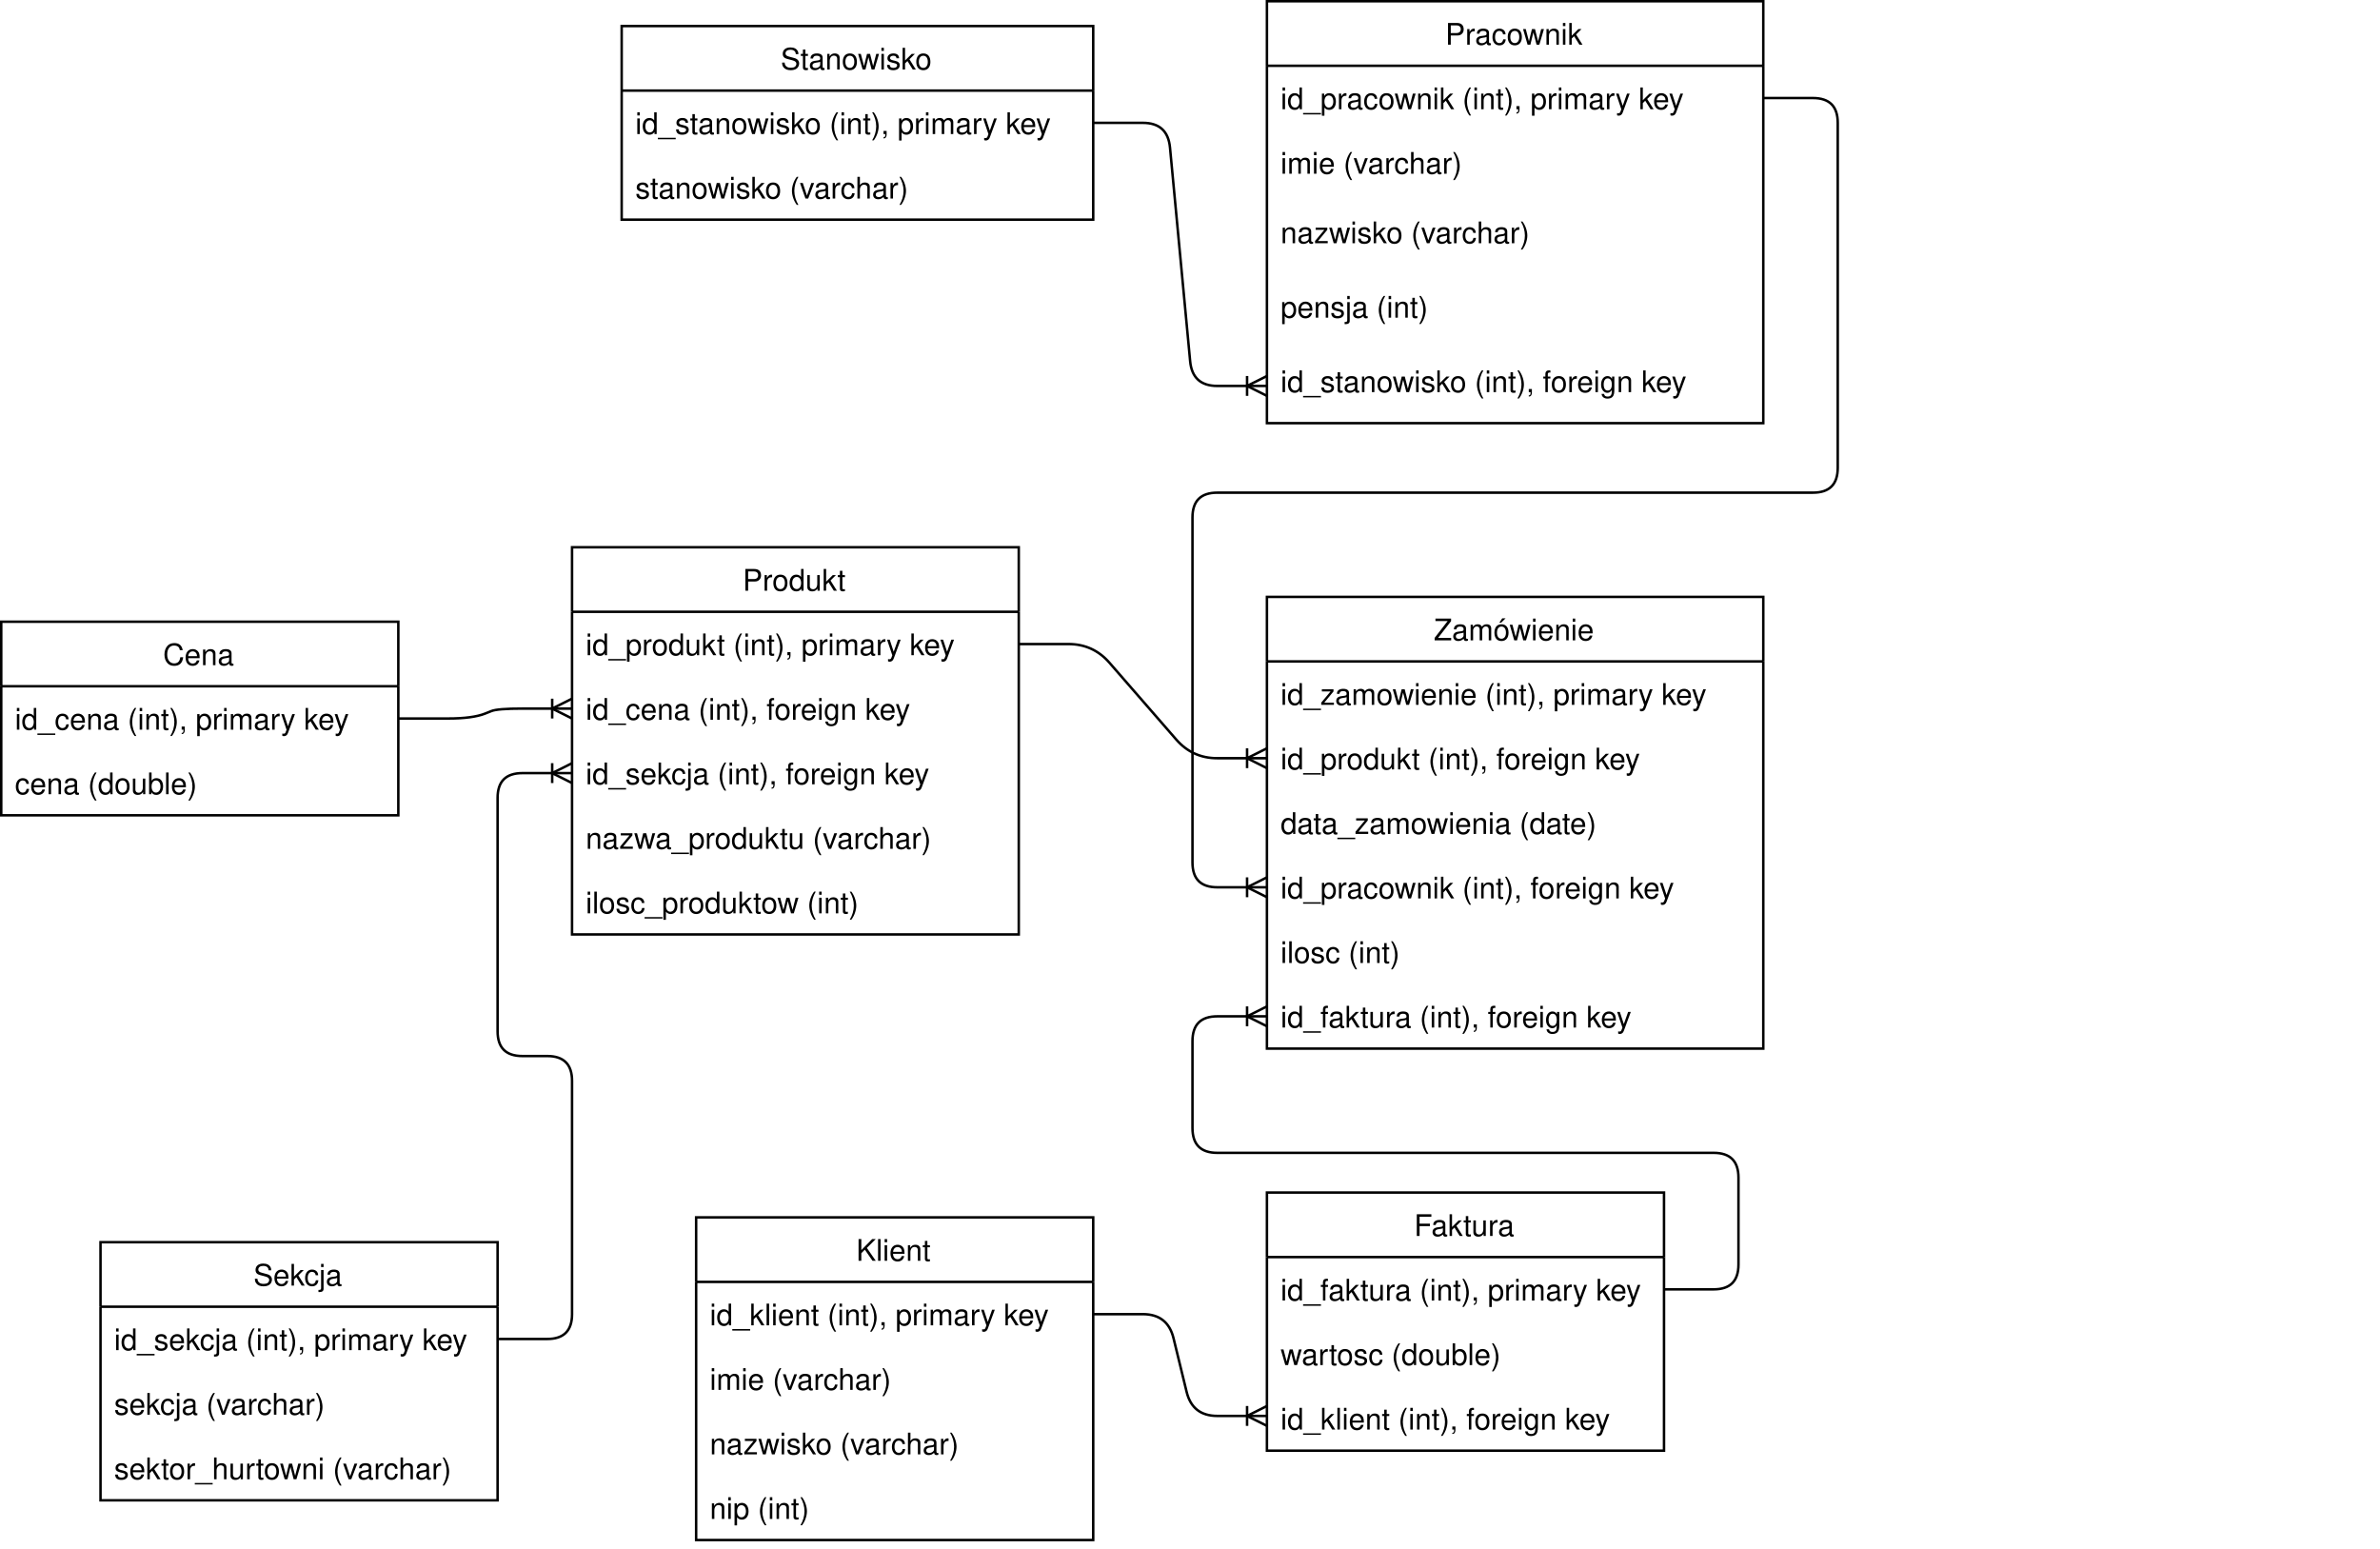
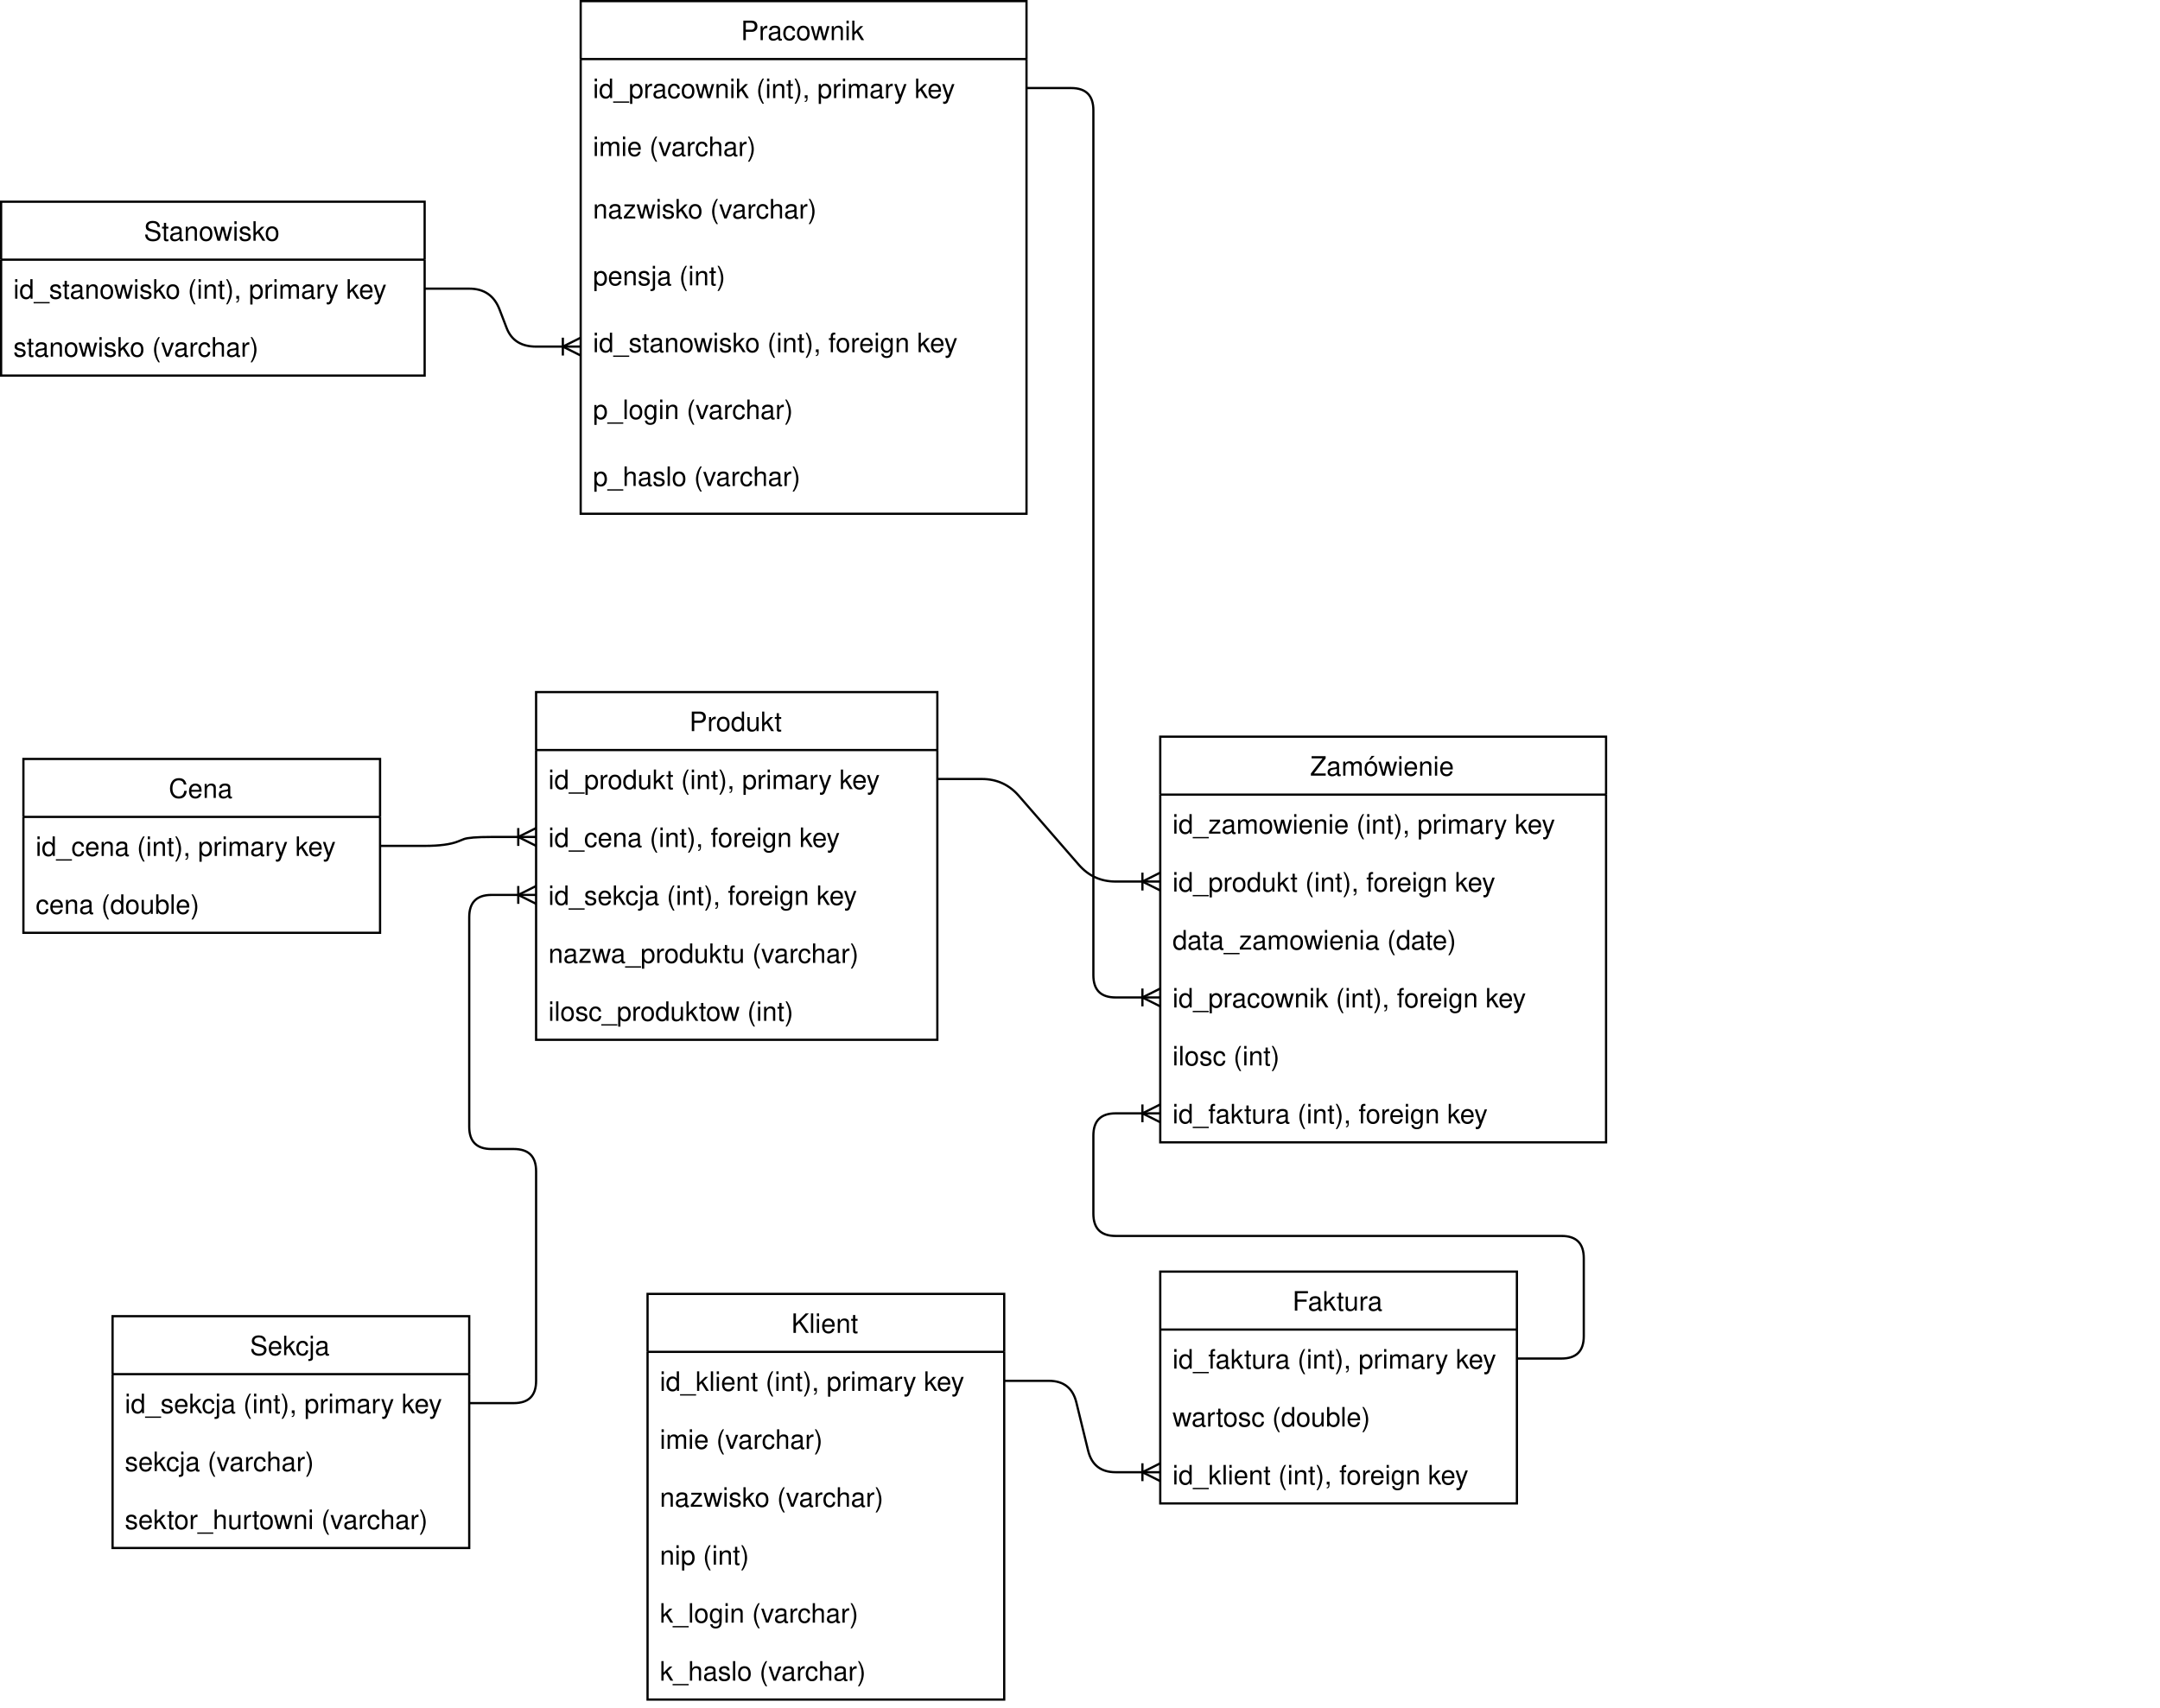
- <svg xmlns="http://www.w3.org/2000/svg" version="1.1" width="959px" height="624px" viewBox="-0.5 -0.5 959 624" content="&lt;mxfile host=&quot;app.diagrams.net&quot; modified=&quot;2020-05-10T11:50:05.341Z&quot; agent=&quot;5.0 (Windows NT 10.0; Win64; x64) AppleWebKit/537.36 (KHTML, like Gecko) Chrome/81.0.404.138 Safari/537.36&quot; etag=&quot;C16n_jRDWZ-vDB2ZJZd6&quot; version=&quot;13.0.9&quot; type=&quot;device&quot;&gt;&lt;diagram id=&quot;gSoE0fEDLi4IyfuPD69D&quot; name=&quot;Page-1&quot;&gt;7V1db+MoFP01kWYeOoq/Eudxkraz2ulIVbvandmXirFpQuNAlpCm6a9fcMCODUnsNnYyGqpKNdjGhnOAcy8Xt+ONZi9fKJhPvpEYJh23G790vMuOy3/8Af8jctabnP7A32SMKYo3WU6ecY9eoczsytwliuGicCEjJGFoXsyMCMYwYoU8QClZFS97JEnxqXMwhlrGfQQSPfcfFLPJJjd0+3n+HxCNJ+rJTk9WeAbUxbImiwmIyWory7vqeCNKCNsczV5GMBGNp9plc9/1jrPZi1GIWZUboq9Pfy6fLpf/hfH1/cPg71m3F1+E8m2fQbKUNZZvy9aqCWDMW0Qm+bMQW9/BBDBE8FV+ZvhIMJPwObxuwwmbJeKYH0IcfxZQ8OTVHcHwL/IN4LU48YLYd3URP/7Bj7ufApm6FCTqqsRaJvRqy5ZYkCWN4J66KiBEfbbulK31BZIZZHTNL1jlQDtdedNkG2SVSdN2eC5SBUjGjbMCs2fcEsRf2u3K3uENZDmyb/gqrYrYVEnetQ1tqSC3VFBQLogBOoZMK4gfbFU8z0qZU4NFTnhSFmH+9t8VV0Rii0cimRMpTa23aNUe+xw1eqVQ7OuSZ8ZSt1skVy/kbXQUmuolNcxTV6PpLQURWWE01fi6WKFZAnBGSnlGkCCaoCS+AWuyFE29YCCaqtRwQih65dcDRVt+mipKuz1RGkqSEUkI5RmYpA/Ib7oXhcnHULjgt90qrjmlrG/gpXDhDVgw9YIkScB8gX6mryxunPGGRXhIGCOzQ1R+hpTBl73c2wGoGmG3qOkaqdnvHmThHZ/NAR7zGuTjpVt8nBPqzxsYHsebvfA0kDBIMWBwSJY4XjTBNE9jGoof5jnZuh84xT923JGAgCIOj2jWKVxrPORQsJRGlExhiTcGKoEEjTFPJvBR3CawRFzNfJbZjMxFYXMQITy+Sa+59POcO9loIovwex+TdLydoDiGWDCNMMDAz6wnzEVPTVs1GPJf3vYjMYIGl6JmwdDJ0/xXXE7ZiGBeF4BS0kHO2RUUvDXQcW8XPszRdRH8Q5wsk2SbkgV21KWCr1NhhgSrPzwDGk0A/WgxPzLmgVsR87AhzAMNcwxeV2gxJRb3BnE3zAdG3L0908+7cNetqTnEiyeQD/gW8aMi7jinhlw3ffhMz0UfJll/z6f6R0KhgMpO9Y2QwT81GTxHY8O/YNYZeZ2ht0IQi3nf2hnvtzN6VQ2N0G0Kad2W5P3+FcyIwtlK/Df2e686P85F43s77D0SL6fMTgEtUqGy9G+MCrq9F/NWzIeGVAzyLGjV4NHR74cnRl9NTJUcP3YoaJQMTtc/NRt0OYgSsoisOdgY5l5FZdgc5kZh+AimbEmB7f9tciE4tSx0dVl4qzShNQNrm4FOyQo0mPvZklDBCgwaA9jg3N+h+60JWMf141Xmxm4T0MiF5vq67vPnVIggtoN+mzww2H8t86Bn4sECTqMny4Q2mWCwBdtlQqCrf7EKCNT8sOzYtcAG8TeZf+0SoG9YGxLmnyIAb2NrCDaFvsEQbBf9UHcFaTCfV2jtWwMpd0r7g0GRSsEfDIpUKJ1NVGTm6VOxu2q0qR0UWSzHK69NNhwS6ekhC/dSq1gLtbaFepENMZkcNQxDPSMv/d0UfF/8mdElbRKk1kSt448aVCbHHhPVRIXmIhF1QZrTwArRpnA3maTt4q67pDnujNCHyZIysTBlCdAkAUyWaKsEcPQp4H4rQs1O9LUneq+k2gyzvGknQr+pgGNHH9r3hCHaib5Gf886z7sm+ir7Uo7HBsOAX6CCHeubwt402beKfahjr6H8u7sd1L6Pw24HuahzNm4HNyjZl+Fb92KW/Q5Ou34HtYF+i6ajdK3MipH6XocymG6/otehMT3iGrdF6KuhVonU8YL3KzPjXFwOru5eVCSIyZI3ppUgRwf95P6GUI+KaVOC/BKfg1CRQwcliNpacDYS5MIvfRDCe+tnSy68Ukluy98tCfWYHUvUsvOwKlFV4OvZEFVbi+m9kad+ydsTtKyVfT2M9FrFE1u5/O7dhEG3olpucI3OGEdqDBq3irmGePKPEkfa7mKNPieteF+Uu0asaG4I95OLZt8YNzpNEMR2B2mbTDj5al2ou8ZaVKVUfBMLxpkOMNBo5xx8NtIvKK/PlRVbVenXLxWkfbmsYemnpMoO6CUgRcx4p5mQMcEguSGi+6aZT5CxteQCWDJSYoM0Kbqf+sqO+LFtRhz7W4jSK3TQplAXHiRWZb68b11N92Z9lQO01eG1dXhvh1V1UIY39vkW5UY/PAdbFV5nFfXXC5XL2Gy/2tce6ifX4Epo2e/2tYz8yTV3T3exYTTv2O05DQFu3JzVKuIDfYTfK7V/xzgZr6JMV8Cdjf3XK2lLbWGpsv1XKsg52goVT+b/+2Fzef4fNLyr/wE=&lt;/diagram&gt;&lt;/mxfile&gt;">
+ <svg xmlns="http://www.w3.org/2000/svg" version="1.1" width="969px" height="766px" viewBox="-0.5 -0.5 969 766" content="&lt;mxfile host=&quot;app.diagrams.net&quot; modified=&quot;2020-05-20T10:29:07.488Z&quot; agent=&quot;5.0 (Windows NT 10.0; Win64; x64) AppleWebKit/537.36 (KHTML, like Gecko) Chrome/81.0.404.138 Safari/537.36&quot; etag=&quot;0R_t1V6_ovZDRVn_p7pn&quot; version=&quot;13.0.9&quot; type=&quot;device&quot;&gt;&lt;diagram id=&quot;gSoE0fEDLi4IyfuPD69D&quot; name=&quot;Page-1&quot;&gt;7V1db+I4FP01SDsPHeWDQPo40HZWO51V1a52Z/al8iQGXELMOqZAf/3YwU5CbCChJDBaS0iNncSJfY7tc6+v0447nK0+EzCffMUhjDqOFa467k3HcRzLumZ/eM56k2P7fneTMyYoFHl5xhN6gyLTErkLFMJk60KKcUTRfDszwHEMA7qVBwjBy+3LRjjafuocjKGS8RSASM39B4V0ssn1nX6e/ztE44l8st0TNf4BgumY4EUsnhfjGG7OzIAsRtQxmYAQLwtZ7m3HHRKM6eZothrCiLerbLHNfXc7zmavTGBMq9wQfHn5Y/Fys/jPD++enq//nlm98MoX9XgF0UK0hXhbupaNA0PWViLJnoXo+hFGgCIc3+ZnBiMcUwGszeo2mNBZxI/ZIYzDTxwklrx9ZA30F/4K4jU/sUL0m7yIHX9nx9ZHT6RuOL8smViLhFpt0RIJXpAA7qmrBILXp3CnaK3PEM8gJWt2wTKngG2JmyZF+GUmSdvhdZtEQHBxnBWYPeMBI/bSjiU6jnstyhHdpivTsohNlcRdRWhLBTmlgrxyQRSQMaRKQeygUPE8K2VODRbZ/llZFLO3/ya5whMFHvFkTqQ0tS7Qqj322XJcS6HY1yUvjKWOtU2uns/a6CQ0VUtqmKeurfD0XzDrDN3OwF0iGCOo0DZZolkE4oyb4gznQjBBUXgP1njBWzyhbCqQqcEEE/TGrgeSvew0kcx2erw0FEVDHGHCMtJZo3jTEy9MPIbAhN32IClnl7K+gtXWhfcgofIFcRSBeYJ+pK/Mb5yx9kXxAFOKZ4cY/QoJhau9FNyBq9MT6QJFHS1FfWc3G7fAr420oyCNwuc3MMMSZ+s3RrIPHWfIa08QaxleoylcKxRgrUBTBAmewhJkGhRBhMYxS0ZwxG/jzYiY0vgksime88LmIEDx+D695qab5zyK1uFZmN07itIRb4LCEMYcZEwBBT8yEs55X0lbzxuwH2vkIR/DvBteM29g52n245cTOsQxqwtAKd6Q0WUJOWU0TNjfiQ7zI+NDNTrI607PBlfHhjnB4WJKt6kwwgRyoAwVGqGC55ybCl2FCiFrxXxoAJwPLAt+MOifGv2+f2b05cRUHghAgJcxmpqhoEUy2Fb33GxQ5SCKcBLkNDCYnxhzt6IybA5zrTAcgSldEGD6f5tc8M4tCx1VFj5ITWjMwNpmoF2yArtqX7d9nRXoNQawKvZ26X5jAtbo7FnHeY8JqOVCc33d01EhgLEZ9Nvkgcb+a5kHPR0PEjgNXgwT2mSCxhZslwmeqv5j8LYEcn5YcDq8AhJMADGmwMnx15l/7RKgr65apeafJABrY2MINoW+xhBsF31fdQUpMF/Wyvex65w7pf3BNUup4A+uWUqULmbRMvP0yaV1OdrUXrPcLseVvG1rxVKNz3gSWsVYqLUt1KtsiMnkqGYY6ml52d1NwXeNQ12tS1onSI2JWscfdV2ZHHtMVB0VGpuRuqogzWlghGhTuOtM0nZxV13SDHeKyfNkQShfmDIEaJIAOku0VQL4KgGMFC0rTL+qFPUuTIo6Xklz+MeGz5W1qN2uFpXR0AWaDlP/qVGi9ZVoGUynX1GJytHq9J5RjTtE5yE3MrSOZ6RfmRmXIkMd1eSUJAjxgjWmkSAnB/3sGtRXV0rblCC/RAS/XE0+KEFkuOnFSJCrbimG3z12p8mVWyrJaXmria+u4xqilg3KqkSVwVAXQ1TFP9c7kqddt1RQy1q5q4YW3ckYMyOX373DxLMqquUG/bba2CJtIKFRzDXEU/cksUXtOvDUOWnJ+qKIJDaiuSHczy6au9pYommEYGx2FbXJhPN7cFXXWIuqNP3+AAwzHaCh0c45+GKkn+ce8G5WlX79UkF2v13pJ6XKDugFINuYsU4zwWMcg+ge8+6bZr5ASteCC2BBcYkNwqSwPvalHfG9aEacevu68AodtCnkhQeJVZkv7+qZturN+iIGaKPDa+vw3g6r6qAMb2yjt3SjH56DjQqvMQdn3ebXUeEZmwtMmG12+pu186ZQP7sGl0KrFMWNkik2yDeJ/Nk1d091scVo3jEh2w0Brg3Ybwrx6RP+8/HB67nju9Ecfr8nznJ1pXrcps8RZjLH9PQMeAXPylyoF6vfKvCqf236PAFJZIb4ZoHX7NBud4y/VjWdAvP/fbVPTIOHF/su7fOHXmlR59g16X7JKrXb/vqhaoIyqz7GQoQaN8MR0XElH55um8a1hpqNBcfZGuMyfE4KMBtXw7FK1KpMjz2uBh0bGpuWbNXo3KaC0SRNYa9zOLSKvQr9Q/75MDPW1x7rSyP9lSYOWv9VoPJOTI3geIQB65bjCBYeV4q7ziKOCs+rwicQUUhiQOGAL+QkTeiKHR+t1H6rzsw4NUYdpzJHL+UDpppYI+Pabhbzyl8qbUpyqk4P49huAXfNfKDFfd/08z6fh4L7HMZJcTO4QfykiNuaVex2IdfuvNplXJpYskbJoPlqYWNk0Dq7VU/D3KxynMDZ7ezHvard0RjuqmE5N4scjePuaHYSnAp3lsz/vdPGKsz/f5Z7+xM=&lt;/diagram&gt;&lt;/mxfile&gt;">
  <defs>
-     <clipPath id="mx-clip-514-31-192-26-0">
-       <rect x="514" y="31" width="192" height="26" />
-     </clipPath>
-     <clipPath id="mx-clip-514-57-192-28-0">
-       <rect x="514" y="57" width="192" height="28" />
-     </clipPath>
-     <clipPath id="mx-clip-514-85-192-30-0">
-       <rect x="514" y="85" width="192" height="30" />
-     </clipPath>
-     <clipPath id="mx-clip-514-115-192-30-0">
-       <rect x="514" y="115" width="192" height="30" />
-     </clipPath>
-     <clipPath id="mx-clip-514-145-192-30-0">
-       <rect x="514" y="145" width="192" height="30" />
-     </clipPath>
-     <clipPath id="mx-clip-514-271-192-26-0">
-       <rect x="514" y="271" width="192" height="26" />
-     </clipPath>
-     <clipPath id="mx-clip-514-297-192-26-0">
-       <rect x="514" y="297" width="192" height="26" />
-     </clipPath>
-     <clipPath id="mx-clip-514-323-192-26-0">
-       <rect x="514" y="323" width="192" height="26" />
-     </clipPath>
-     <clipPath id="mx-clip-514-349-192-26-0">
-       <rect x="514" y="349" width="192" height="26" />
-     </clipPath>
-     <clipPath id="mx-clip-514-375-192-26-0">
-       <rect x="514" y="375" width="192" height="26" />
-     </clipPath>
-     <clipPath id="mx-clip-514-401-192-26-0">
-       <rect x="514" y="401" width="192" height="26" />
-     </clipPath>
-     <clipPath id="mx-clip-234-251-172-26-0">
-       <rect x="234" y="251" width="172" height="26" />
-     </clipPath>
-     <clipPath id="mx-clip-234-277-172-26-0">
-       <rect x="234" y="277" width="172" height="26" />
-     </clipPath>
-     <clipPath id="mx-clip-234-303-172-26-0">
-       <rect x="234" y="303" width="172" height="26" />
-     </clipPath>
-     <clipPath id="mx-clip-234-329-172-26-0">
-       <rect x="234" y="329" width="172" height="26" />
-     </clipPath>
-     <clipPath id="mx-clip-234-355-172-26-0">
-       <rect x="234" y="355" width="172" height="26" />
-     </clipPath>
-     <clipPath id="mx-clip-44-531-152-26-0">
-       <rect x="44" y="531" width="152" height="26" />
-     </clipPath>
-     <clipPath id="mx-clip-44-557-152-26-0">
-       <rect x="44" y="557" width="152" height="26" />
-     </clipPath>
-     <clipPath id="mx-clip-44-583-152-26-0">
-       <rect x="44" y="583" width="152" height="26" />
-     </clipPath>
-     <clipPath id="mx-clip-254-41-182-26-0">
-       <rect x="254" y="41" width="182" height="26" />
-     </clipPath>
-     <clipPath id="mx-clip-254-67-182-26-0">
-       <rect x="254" y="67" width="182" height="26" />
-     </clipPath>
-     <clipPath id="mx-clip-4-281-152-26-0">
-       <rect x="4" y="281" width="152" height="26" />
-     </clipPath>
-     <clipPath id="mx-clip-4-307-152-26-0">
-       <rect x="4" y="307" width="152" height="26" />
-     </clipPath>
-     <clipPath id="mx-clip-514-511-152-26-0">
-       <rect x="514" y="511" width="152" height="26" />
-     </clipPath>
-     <clipPath id="mx-clip-514-537-152-26-0">
-       <rect x="514" y="537" width="152" height="26" />
-     </clipPath>
-     <clipPath id="mx-clip-514-563-152-26-0">
-       <rect x="514" y="563" width="152" height="26" />
-     </clipPath>
-     <clipPath id="mx-clip-284-521-152-26-0">
-       <rect x="284" y="521" width="152" height="26" />
-     </clipPath>
-     <clipPath id="mx-clip-284-547-152-26-0">
-       <rect x="284" y="547" width="152" height="26" />
-     </clipPath>
-     <clipPath id="mx-clip-284-573-152-26-0">
-       <rect x="284" y="573" width="152" height="26" />
-     </clipPath>
-     <clipPath id="mx-clip-284-599-152-26-0">
-       <rect x="284" y="599" width="152" height="26" />
+     <clipPath id="mx-clip-524-361-192-26-0">
+       <rect x="524" y="361" width="192" height="26" />
+     </clipPath>
+     <clipPath id="mx-clip-524-387-192-26-0">
+       <rect x="524" y="387" width="192" height="26" />
+     </clipPath>
+     <clipPath id="mx-clip-524-413-192-26-0">
+       <rect x="524" y="413" width="192" height="26" />
+     </clipPath>
+     <clipPath id="mx-clip-524-439-192-26-0">
+       <rect x="524" y="439" width="192" height="26" />
+     </clipPath>
+     <clipPath id="mx-clip-524-465-192-26-0">
+       <rect x="524" y="465" width="192" height="26" />
+     </clipPath>
+     <clipPath id="mx-clip-524-491-192-26-0">
+       <rect x="524" y="491" width="192" height="26" />
+     </clipPath>
+     <clipPath id="mx-clip-244-341-172-26-0">
+       <rect x="244" y="341" width="172" height="26" />
+     </clipPath>
+     <clipPath id="mx-clip-244-367-172-26-0">
+       <rect x="244" y="367" width="172" height="26" />
+     </clipPath>
+     <clipPath id="mx-clip-244-393-172-26-0">
+       <rect x="244" y="393" width="172" height="26" />
+     </clipPath>
+     <clipPath id="mx-clip-244-419-172-26-0">
+       <rect x="244" y="419" width="172" height="26" />
+     </clipPath>
+     <clipPath id="mx-clip-244-445-172-26-0">
+       <rect x="244" y="445" width="172" height="26" />
+     </clipPath>
+     <clipPath id="mx-clip-54-621-152-26-0">
+       <rect x="54" y="621" width="152" height="26" />
+     </clipPath>
+     <clipPath id="mx-clip-54-647-152-26-0">
+       <rect x="54" y="647" width="152" height="26" />
+     </clipPath>
+     <clipPath id="mx-clip-54-673-152-26-0">
+       <rect x="54" y="673" width="152" height="26" />
+     </clipPath>
+     <clipPath id="mx-clip-14-371-152-26-0">
+       <rect x="14" y="371" width="152" height="26" />
+     </clipPath>
+     <clipPath id="mx-clip-14-397-152-26-0">
+       <rect x="14" y="397" width="152" height="26" />
+     </clipPath>
+     <clipPath id="mx-clip-524-601-152-26-0">
+       <rect x="524" y="601" width="152" height="26" />
+     </clipPath>
+     <clipPath id="mx-clip-524-627-152-26-0">
+       <rect x="524" y="627" width="152" height="26" />
+     </clipPath>
+     <clipPath id="mx-clip-524-653-152-26-0">
+       <rect x="524" y="653" width="152" height="26" />
+     </clipPath>
+     <clipPath id="mx-clip-294-611-152-26-0">
+       <rect x="294" y="611" width="152" height="26" />
+     </clipPath>
+     <clipPath id="mx-clip-294-637-152-26-0">
+       <rect x="294" y="637" width="152" height="26" />
+     </clipPath>
+     <clipPath id="mx-clip-294-663-152-26-0">
+       <rect x="294" y="663" width="152" height="26" />
+     </clipPath>
+     <clipPath id="mx-clip-294-689-152-26-0">
+       <rect x="294" y="689" width="152" height="26" />
+     </clipPath>
+     <clipPath id="mx-clip-294-715-152-26-0">
+       <rect x="294" y="715" width="152" height="26" />
+     </clipPath>
+     <clipPath id="mx-clip-294-741-152-26-0">
+       <rect x="294" y="741" width="152" height="26" />
+     </clipPath>
+     <clipPath id="mx-clip-4-121-182-26-0">
+       <rect x="4" y="121" width="182" height="26" />
+     </clipPath>
+     <clipPath id="mx-clip-4-147-182-26-0">
+       <rect x="4" y="147" width="182" height="26" />
+     </clipPath>
+     <clipPath id="mx-clip-264-31-192-26-0">
+       <rect x="264" y="31" width="192" height="26" />
+     </clipPath>
+     <clipPath id="mx-clip-264-57-192-28-0">
+       <rect x="264" y="57" width="192" height="28" />
+     </clipPath>
+     <clipPath id="mx-clip-264-85-192-30-0">
+       <rect x="264" y="85" width="192" height="30" />
+     </clipPath>
+     <clipPath id="mx-clip-264-115-192-30-0">
+       <rect x="264" y="115" width="192" height="30" />
+     </clipPath>
+     <clipPath id="mx-clip-264-145-192-30-0">
+       <rect x="264" y="145" width="192" height="30" />
+     </clipPath>
+     <clipPath id="mx-clip-264-175-192-30-0">
+       <rect x="264" y="175" width="192" height="30" />
+     </clipPath>
+     <clipPath id="mx-clip-264-205-192-30-0">
+       <rect x="264" y="205" width="192" height="30" />
    </clipPath>
  </defs>
  <g>
-     <path d="M 440 529 L 460 529 Q 470 529 472.37 538.72 L 477.63 560.28 Q 480 570 490 570 L 510 570" fill="none" stroke="#000000" stroke-miterlimit="10" pointer-events="stroke" />
-     <path d="M 502 574 L 502 566 M 510 566 L 502 570 L 510 574" fill="none" stroke="#000000" stroke-miterlimit="10" pointer-events="all" />
-     <path d="M 440 49 L 460 49 Q 470 49 470.94 58.96 L 479.06 145.04 Q 480 155 490 155 L 510 155" fill="none" stroke="#000000" stroke-miterlimit="10" pointer-events="stroke" />
-     <path d="M 502 159 L 502 151 M 510 151 L 502 155 L 510 159" fill="none" stroke="#000000" stroke-miterlimit="10" pointer-events="all" />
-     <path d="M 510 26 L 510 0 L 710 0 L 710 26" fill="none" stroke="#000000" stroke-miterlimit="10" pointer-events="all" />
-     <path d="M 510 26 L 510 170 L 710 170 L 710 26" fill="none" stroke="#000000" stroke-miterlimit="10" pointer-events="none" />
-     <path d="M 510 26 L 710 26" fill="none" stroke="#000000" stroke-miterlimit="10" pointer-events="none" />
-     <g fill="#000000" font-family="Helvetica" text-anchor="middle" font-size="12px">
-       <text x="609.5" y="17.5">Pracownik</text>
-     </g>
-     <g fill="#000000" font-family="Helvetica" clip-path="url(#mx-clip-514-31-192-26-0)" font-size="12px">
-       <text x="515.5" y="43.5">id_pracownik (int), primary key</text>
-     </g>
-     <g fill="#000000" font-family="Helvetica" clip-path="url(#mx-clip-514-57-192-28-0)" font-size="12px">
-       <text x="515.5" y="69.5">imie (varchar)</text>
-     </g>
-     <g fill="#000000" font-family="Helvetica" clip-path="url(#mx-clip-514-85-192-30-0)" font-size="12px">
-       <text x="515.5" y="97.5">nazwisko (varchar)</text>
-     </g>
-     <g fill="#000000" font-family="Helvetica" clip-path="url(#mx-clip-514-115-192-30-0)" font-size="12px">
-       <text x="515.5" y="127.5">pensja (int)</text>
-     </g>
-     <g fill="#000000" font-family="Helvetica" clip-path="url(#mx-clip-514-145-192-30-0)" font-size="12px">
-       <text x="515.5" y="157.5">id_stanowisko (int), foreign key</text>
-     </g>
-     <path d="M 510 266 L 510 240 L 710 240 L 710 266" fill="none" stroke="#000000" stroke-miterlimit="10" pointer-events="none" />
-     <path d="M 510 266 L 510 422 L 710 422 L 710 266" fill="none" stroke="#000000" stroke-miterlimit="10" pointer-events="none" />
-     <path d="M 510 266 L 710 266" fill="none" stroke="#000000" stroke-miterlimit="10" pointer-events="none" />
-     <g fill="#000000" font-family="Helvetica" text-anchor="middle" font-size="12px">
-       <text x="609.5" y="257.5">Zamówienie</text>
-     </g>
-     <g fill="#000000" font-family="Helvetica" clip-path="url(#mx-clip-514-271-192-26-0)" font-size="12px">
-       <text x="515.5" y="283.5">id_zamowienie (int), primary key</text>
-     </g>
-     <g fill="#000000" font-family="Helvetica" clip-path="url(#mx-clip-514-297-192-26-0)" font-size="12px">
-       <text x="515.5" y="309.5">id_produkt (int), foreign key</text>
-     </g>
-     <g fill="#000000" font-family="Helvetica" clip-path="url(#mx-clip-514-323-192-26-0)" font-size="12px">
-       <text x="515.5" y="335.5">data_zamowienia (date)</text>
-     </g>
-     <g fill="#000000" font-family="Helvetica" clip-path="url(#mx-clip-514-349-192-26-0)" font-size="12px">
-       <text x="515.5" y="361.5">id_pracownik (int), foreign key</text>
-     </g>
-     <g fill="#000000" font-family="Helvetica" clip-path="url(#mx-clip-514-375-192-26-0)" font-size="12px">
-       <text x="515.5" y="387.5">ilosc (int)</text>
-     </g>
-     <g fill="#000000" font-family="Helvetica" clip-path="url(#mx-clip-514-401-192-26-0)" font-size="12px">
-       <text x="515.5" y="413.5">id_faktura (int), foreign key</text>
-     </g>
-     <path d="M 230 246 L 230 220 L 410 220 L 410 246" fill="none" stroke="#000000" stroke-miterlimit="10" pointer-events="none" />
-     <path d="M 230 246 L 230 376 L 410 376 L 410 246" fill="none" stroke="#000000" stroke-miterlimit="10" pointer-events="none" />
-     <path d="M 230 246 L 410 246" fill="none" stroke="#000000" stroke-miterlimit="10" pointer-events="none" />
-     <g fill="#000000" font-family="Helvetica" text-anchor="middle" font-size="12px">
-       <text x="319.5" y="237.5">Produkt</text>
-     </g>
-     <g fill="#000000" font-family="Helvetica" clip-path="url(#mx-clip-234-251-172-26-0)" font-size="12px">
-       <text x="235.5" y="263.5">id_produkt (int), primary key</text>
-     </g>
-     <g fill="#000000" font-family="Helvetica" clip-path="url(#mx-clip-234-277-172-26-0)" font-size="12px">
-       <text x="235.5" y="289.5">id_cena (int), foreign key</text>
-     </g>
-     <g fill="#000000" font-family="Helvetica" clip-path="url(#mx-clip-234-303-172-26-0)" font-size="12px">
-       <text x="235.5" y="315.5">id_sekcja (int), foreign key</text>
-     </g>
-     <g fill="#000000" font-family="Helvetica" clip-path="url(#mx-clip-234-329-172-26-0)" font-size="12px">
-       <text x="235.5" y="341.5">nazwa_produktu (varchar)</text>
-     </g>
-     <g fill="#000000" font-family="Helvetica" clip-path="url(#mx-clip-234-355-172-26-0)" font-size="12px">
-       <text x="235.5" y="367.5">ilosc_produktow (int)</text>
-     </g>
-     <path d="M 200 539 L 220 539 Q 230 539 230 529 L 230 435 Q 230 425 220 425 L 210 425 Q 200 425 200 415 L 200 321 Q 200 311 210 311 L 230 311" fill="none" stroke="#000000" stroke-miterlimit="10" pointer-events="none" />
-     <path d="M 222 315 L 222 307 M 230 307 L 222 311 L 230 315" fill="none" stroke="#000000" stroke-miterlimit="10" pointer-events="none" />
-     <path d="M 40 526 L 40 500 L 200 500 L 200 526" fill="none" stroke="#000000" stroke-miterlimit="10" pointer-events="none" />
-     <path d="M 40 526 L 40 604 L 200 604 L 200 526" fill="none" stroke="#000000" stroke-miterlimit="10" pointer-events="none" />
-     <path d="M 40 526 L 200 526" fill="none" stroke="#000000" stroke-miterlimit="10" pointer-events="none" />
-     <g fill="#000000" font-family="Helvetica" text-anchor="middle" font-size="12px">
-       <text x="119.5" y="517.5">Sekcja</text>
-     </g>
-     <g fill="#000000" font-family="Helvetica" clip-path="url(#mx-clip-44-531-152-26-0)" font-size="12px">
-       <text x="45.5" y="543.5">id_sekcja (int), primary key</text>
-     </g>
-     <g fill="#000000" font-family="Helvetica" clip-path="url(#mx-clip-44-557-152-26-0)" font-size="12px">
-       <text x="45.5" y="569.5">sekcja (varchar)</text>
-     </g>
-     <g fill="#000000" font-family="Helvetica" clip-path="url(#mx-clip-44-583-152-26-0)" font-size="12px">
-       <text x="45.5" y="595.5">sektor_hurtowni (varchar)</text>
-     </g>
-     <path d="M 250 36 L 250 10 L 440 10 L 440 36" fill="none" stroke="#000000" stroke-miterlimit="10" pointer-events="none" />
-     <path d="M 250 36 L 250 88 L 440 88 L 440 36" fill="none" stroke="#000000" stroke-miterlimit="10" pointer-events="none" />
-     <path d="M 250 36 L 440 36" fill="none" stroke="#000000" stroke-miterlimit="10" pointer-events="none" />
-     <g fill="#000000" font-family="Helvetica" text-anchor="middle" font-size="12px">
-       <text x="344.5" y="27.5">Stanowisko</text>
-     </g>
-     <g fill="#000000" font-family="Helvetica" clip-path="url(#mx-clip-254-41-182-26-0)" font-size="12px">
-       <text x="255.5" y="53.5">id_stanowisko (int), primary key</text>
-     </g>
-     <g fill="#000000" font-family="Helvetica" clip-path="url(#mx-clip-254-67-182-26-0)" font-size="12px">
-       <text x="255.5" y="79.5">stanowisko (varchar)</text>
-     </g>
-     <path d="M 160 289 L 180 289 Q 190 289 195 287 L 197.5 286 Q 200 285 210 285 L 230 285" fill="none" stroke="#000000" stroke-miterlimit="10" pointer-events="none" />
-     <path d="M 222 289 L 222 281 M 230 281 L 222 285 L 230 289" fill="none" stroke="#000000" stroke-miterlimit="10" pointer-events="none" />
-     <path d="M 0 276 L 0 250 L 160 250 L 160 276" fill="none" stroke="#000000" stroke-miterlimit="10" pointer-events="none" />
-     <path d="M 0 276 L 0 328 L 160 328 L 160 276" fill="none" stroke="#000000" stroke-miterlimit="10" pointer-events="none" />
-     <path d="M 0 276 L 160 276" fill="none" stroke="#000000" stroke-miterlimit="10" pointer-events="none" />
-     <g fill="#000000" font-family="Helvetica" text-anchor="middle" font-size="12px">
-       <text x="79.5" y="267.5">Cena</text>
-     </g>
-     <g fill="#000000" font-family="Helvetica" clip-path="url(#mx-clip-4-281-152-26-0)" font-size="12px">
-       <text x="5.5" y="293.5">id_cena (int), primary key</text>
-     </g>
-     <g fill="#000000" font-family="Helvetica" clip-path="url(#mx-clip-4-307-152-26-0)" font-size="12px">
-       <text x="5.5" y="319.5">cena (double)</text>
-     </g>
-     <path d="M 410 259 L 430 259 Q 440 259 446.56 266.55 L 473.44 297.45 Q 480 305 490 305 L 510 305" fill="none" stroke="#000000" stroke-miterlimit="10" pointer-events="none" />
-     <path d="M 502 309 L 502 301 M 510 301 L 502 305 L 510 309" fill="none" stroke="#000000" stroke-miterlimit="10" pointer-events="none" />
-     <path d="M 670 519 L 690 519 Q 700 519 700 509 L 700 474 Q 700 464 690 464 L 490 464 Q 480 464 480 454 L 480 419 Q 480 409 490 409 L 510 409" fill="none" stroke="#000000" stroke-miterlimit="10" pointer-events="none" />
-     <path d="M 502 413 L 502 405 M 510 405 L 502 409 L 510 413" fill="none" stroke="#000000" stroke-miterlimit="10" pointer-events="none" />
-     <path d="M 510 506 L 510 480 L 670 480 L 670 506" fill="none" stroke="#000000" stroke-miterlimit="10" pointer-events="none" />
-     <path d="M 510 506 L 510 584 L 670 584 L 670 506" fill="none" stroke="#000000" stroke-miterlimit="10" pointer-events="none" />
-     <path d="M 510 506 L 670 506" fill="none" stroke="#000000" stroke-miterlimit="10" pointer-events="none" />
-     <g fill="#000000" font-family="Helvetica" text-anchor="middle" font-size="12px">
-       <text x="589.5" y="497.5">Faktura</text>
-     </g>
-     <g fill="#000000" font-family="Helvetica" clip-path="url(#mx-clip-514-511-152-26-0)" font-size="12px">
-       <text x="515.5" y="523.5">id_faktura (int), primary key</text>
-     </g>
-     <g fill="#000000" font-family="Helvetica" clip-path="url(#mx-clip-514-537-152-26-0)" font-size="12px">
-       <text x="515.5" y="549.5">wartosc (double)</text>
-     </g>
-     <g fill="#000000" font-family="Helvetica" clip-path="url(#mx-clip-514-563-152-26-0)" font-size="12px">
-       <text x="515.5" y="575.5">id_klient (int), foreign key</text>
-     </g>
-     <path d="M 400 490 L 400 490" fill="none" stroke="#000000" stroke-miterlimit="10" pointer-events="none" />
-     <path d="M 400 490 L 400 490 L 400 490 L 400 490 Z" fill="#000000" stroke="#000000" stroke-miterlimit="10" pointer-events="none" />
-     <path d="M 280 516 L 280 490 L 440 490 L 440 516" fill="none" stroke="#000000" stroke-miterlimit="10" pointer-events="none" />
-     <path d="M 280 516 L 280 620 L 440 620 L 440 516" fill="none" stroke="#000000" stroke-miterlimit="10" pointer-events="none" />
-     <path d="M 280 516 L 440 516" fill="none" stroke="#000000" stroke-miterlimit="10" pointer-events="none" />
-     <g fill="#000000" font-family="Helvetica" text-anchor="middle" font-size="12px">
-       <text x="359.5" y="507.5">Klient</text>
-     </g>
-     <g fill="#000000" font-family="Helvetica" clip-path="url(#mx-clip-284-521-152-26-0)" font-size="12px">
-       <text x="285.5" y="533.5">id_klient (int), primary key</text>
-     </g>
-     <g fill="#000000" font-family="Helvetica" clip-path="url(#mx-clip-284-547-152-26-0)" font-size="12px">
-       <text x="285.5" y="559.5">imie (varchar)</text>
-     </g>
-     <g fill="#000000" font-family="Helvetica" clip-path="url(#mx-clip-284-573-152-26-0)" font-size="12px">
-       <text x="285.5" y="585.5">nazwisko (varchar)</text>
-     </g>
-     <g fill="#000000" font-family="Helvetica" clip-path="url(#mx-clip-284-599-152-26-0)" font-size="12px">
-       <text x="285.5" y="611.5">nip (int)</text>
-     </g>
-     <path d="M 710 39 L 730 39 Q 740 39 740 49 L 740 188 Q 740 198 730 198 L 490 198 Q 480 198 480 208 L 480 347 Q 480 357 490 357 L 510 357" fill="none" stroke="#000000" stroke-miterlimit="10" pointer-events="none" />
-     <path d="M 502 361 L 502 353 M 510 353 L 502 357 L 510 361" fill="none" stroke="#000000" stroke-miterlimit="10" pointer-events="none" />
+     <path d="M 450 619 L 470 619 Q 480 619 482.37 628.72 L 487.63 650.28 Q 490 660 500 660 L 520 660" fill="none" stroke="#000000" stroke-miterlimit="10" pointer-events="stroke" />
+     <path d="M 512 664 L 512 656 M 520 656 L 512 660 L 520 664" fill="none" stroke="#000000" stroke-miterlimit="10" pointer-events="all" />
+     <path d="M 190 129 L 210 129 Q 220 129 223.59 138.33 L 226.79 146.67 Q 230 155 240 155 L 260 155" fill="none" stroke="#000000" stroke-miterlimit="10" pointer-events="stroke" />
+     <path d="M 252 159 L 252 151 M 260 151 L 252 155 L 260 159" fill="none" stroke="#000000" stroke-miterlimit="10" pointer-events="all" />
+     <path d="M 520 356 L 520 330 L 720 330 L 720 356" fill="none" stroke="#000000" stroke-miterlimit="10" pointer-events="all" />
+     <path d="M 520 356 L 520 512 L 720 512 L 720 356" fill="none" stroke="#000000" stroke-miterlimit="10" pointer-events="none" />
+     <path d="M 520 356 L 720 356" fill="none" stroke="#000000" stroke-miterlimit="10" pointer-events="none" />
+     <g fill="#000000" font-family="Helvetica" text-anchor="middle" font-size="12px">
+       <text x="619.5" y="347.5">Zamówienie</text>
+     </g>
+     <g fill="#000000" font-family="Helvetica" clip-path="url(#mx-clip-524-361-192-26-0)" font-size="12px">
+       <text x="525.5" y="373.5">id_zamowienie (int), primary key</text>
+     </g>
+     <g fill="#000000" font-family="Helvetica" clip-path="url(#mx-clip-524-387-192-26-0)" font-size="12px">
+       <text x="525.5" y="399.5">id_produkt (int), foreign key</text>
+     </g>
+     <g fill="#000000" font-family="Helvetica" clip-path="url(#mx-clip-524-413-192-26-0)" font-size="12px">
+       <text x="525.5" y="425.5">data_zamowienia (date)</text>
+     </g>
+     <g fill="#000000" font-family="Helvetica" clip-path="url(#mx-clip-524-439-192-26-0)" font-size="12px">
+       <text x="525.5" y="451.5">id_pracownik (int), foreign key</text>
+     </g>
+     <g fill="#000000" font-family="Helvetica" clip-path="url(#mx-clip-524-465-192-26-0)" font-size="12px">
+       <text x="525.5" y="477.5">ilosc (int)</text>
+     </g>
+     <g fill="#000000" font-family="Helvetica" clip-path="url(#mx-clip-524-491-192-26-0)" font-size="12px">
+       <text x="525.5" y="503.5">id_faktura (int), foreign key</text>
+     </g>
+     <path d="M 240 336 L 240 310 L 420 310 L 420 336" fill="none" stroke="#000000" stroke-miterlimit="10" pointer-events="none" />
+     <path d="M 240 336 L 240 466 L 420 466 L 420 336" fill="none" stroke="#000000" stroke-miterlimit="10" pointer-events="none" />
+     <path d="M 240 336 L 420 336" fill="none" stroke="#000000" stroke-miterlimit="10" pointer-events="none" />
+     <g fill="#000000" font-family="Helvetica" text-anchor="middle" font-size="12px">
+       <text x="329.5" y="327.5">Produkt</text>
+     </g>
+     <g fill="#000000" font-family="Helvetica" clip-path="url(#mx-clip-244-341-172-26-0)" font-size="12px">
+       <text x="245.5" y="353.5">id_produkt (int), primary key</text>
+     </g>
+     <g fill="#000000" font-family="Helvetica" clip-path="url(#mx-clip-244-367-172-26-0)" font-size="12px">
+       <text x="245.5" y="379.5">id_cena (int), foreign key</text>
+     </g>
+     <g fill="#000000" font-family="Helvetica" clip-path="url(#mx-clip-244-393-172-26-0)" font-size="12px">
+       <text x="245.5" y="405.5">id_sekcja (int), foreign key</text>
+     </g>
+     <g fill="#000000" font-family="Helvetica" clip-path="url(#mx-clip-244-419-172-26-0)" font-size="12px">
+       <text x="245.5" y="431.5">nazwa_produktu (varchar)</text>
+     </g>
+     <g fill="#000000" font-family="Helvetica" clip-path="url(#mx-clip-244-445-172-26-0)" font-size="12px">
+       <text x="245.5" y="457.5">ilosc_produktow (int)</text>
+     </g>
+     <path d="M 210 629 L 230 629 Q 240 629 240 619 L 240 525 Q 240 515 230 515 L 220 515 Q 210 515 210 505 L 210 411 Q 210 401 220 401 L 240 401" fill="none" stroke="#000000" stroke-miterlimit="10" pointer-events="none" />
+     <path d="M 232 405 L 232 397 M 240 397 L 232 401 L 240 405" fill="none" stroke="#000000" stroke-miterlimit="10" pointer-events="none" />
+     <path d="M 50 616 L 50 590 L 210 590 L 210 616" fill="none" stroke="#000000" stroke-miterlimit="10" pointer-events="none" />
+     <path d="M 50 616 L 50 694 L 210 694 L 210 616" fill="none" stroke="#000000" stroke-miterlimit="10" pointer-events="none" />
+     <path d="M 50 616 L 210 616" fill="none" stroke="#000000" stroke-miterlimit="10" pointer-events="none" />
+     <g fill="#000000" font-family="Helvetica" text-anchor="middle" font-size="12px">
+       <text x="129.5" y="607.5">Sekcja</text>
+     </g>
+     <g fill="#000000" font-family="Helvetica" clip-path="url(#mx-clip-54-621-152-26-0)" font-size="12px">
+       <text x="55.5" y="633.5">id_sekcja (int), primary key</text>
+     </g>
+     <g fill="#000000" font-family="Helvetica" clip-path="url(#mx-clip-54-647-152-26-0)" font-size="12px">
+       <text x="55.5" y="659.5">sekcja (varchar)</text>
+     </g>
+     <g fill="#000000" font-family="Helvetica" clip-path="url(#mx-clip-54-673-152-26-0)" font-size="12px">
+       <text x="55.5" y="685.5">sektor_hurtowni (varchar)</text>
+     </g>
+     <path d="M 170 379 L 190 379 Q 200 379 205 377 L 207.5 376 Q 210 375 220 375 L 240 375" fill="none" stroke="#000000" stroke-miterlimit="10" pointer-events="none" />
+     <path d="M 232 379 L 232 371 M 240 371 L 232 375 L 240 379" fill="none" stroke="#000000" stroke-miterlimit="10" pointer-events="none" />
+     <path d="M 10 366 L 10 340 L 170 340 L 170 366" fill="none" stroke="#000000" stroke-miterlimit="10" pointer-events="none" />
+     <path d="M 10 366 L 10 418 L 170 418 L 170 366" fill="none" stroke="#000000" stroke-miterlimit="10" pointer-events="none" />
+     <path d="M 10 366 L 170 366" fill="none" stroke="#000000" stroke-miterlimit="10" pointer-events="none" />
+     <g fill="#000000" font-family="Helvetica" text-anchor="middle" font-size="12px">
+       <text x="89.5" y="357.5">Cena</text>
+     </g>
+     <g fill="#000000" font-family="Helvetica" clip-path="url(#mx-clip-14-371-152-26-0)" font-size="12px">
+       <text x="15.5" y="383.5">id_cena (int), primary key</text>
+     </g>
+     <g fill="#000000" font-family="Helvetica" clip-path="url(#mx-clip-14-397-152-26-0)" font-size="12px">
+       <text x="15.5" y="409.5">cena (double)</text>
+     </g>
+     <path d="M 420 349 L 440 349 Q 450 349 456.56 356.55 L 483.44 387.45 Q 490 395 500 395 L 520 395" fill="none" stroke="#000000" stroke-miterlimit="10" pointer-events="none" />
+     <path d="M 512 399 L 512 391 M 520 391 L 512 395 L 520 399" fill="none" stroke="#000000" stroke-miterlimit="10" pointer-events="none" />
+     <path d="M 680 609 L 700 609 Q 710 609 710 599 L 710 564 Q 710 554 700 554 L 500 554 Q 490 554 490 544 L 490 509 Q 490 499 500 499 L 520 499" fill="none" stroke="#000000" stroke-miterlimit="10" pointer-events="none" />
+     <path d="M 512 503 L 512 495 M 520 495 L 512 499 L 520 503" fill="none" stroke="#000000" stroke-miterlimit="10" pointer-events="none" />
+     <path d="M 520 596 L 520 570 L 680 570 L 680 596" fill="none" stroke="#000000" stroke-miterlimit="10" pointer-events="none" />
+     <path d="M 520 596 L 520 674 L 680 674 L 680 596" fill="none" stroke="#000000" stroke-miterlimit="10" pointer-events="none" />
+     <path d="M 520 596 L 680 596" fill="none" stroke="#000000" stroke-miterlimit="10" pointer-events="none" />
+     <g fill="#000000" font-family="Helvetica" text-anchor="middle" font-size="12px">
+       <text x="599.5" y="587.5">Faktura</text>
+     </g>
+     <g fill="#000000" font-family="Helvetica" clip-path="url(#mx-clip-524-601-152-26-0)" font-size="12px">
+       <text x="525.5" y="613.5">id_faktura (int), primary key</text>
+     </g>
+     <g fill="#000000" font-family="Helvetica" clip-path="url(#mx-clip-524-627-152-26-0)" font-size="12px">
+       <text x="525.5" y="639.5">wartosc (double)</text>
+     </g>
+     <g fill="#000000" font-family="Helvetica" clip-path="url(#mx-clip-524-653-152-26-0)" font-size="12px">
+       <text x="525.5" y="665.5">id_klient (int), foreign key</text>
+     </g>
+     <path d="M 410 580 L 410 580" fill="none" stroke="#000000" stroke-miterlimit="10" pointer-events="none" />
+     <path d="M 410 580 L 410 580 L 410 580 L 410 580 Z" fill="#000000" stroke="#000000" stroke-miterlimit="10" pointer-events="none" />
+     <path d="M 290 606 L 290 580 L 450 580 L 450 606" fill="none" stroke="#000000" stroke-miterlimit="10" pointer-events="none" />
+     <path d="M 290 606 L 290 762 L 450 762 L 450 606" fill="none" stroke="#000000" stroke-miterlimit="10" pointer-events="none" />
+     <path d="M 290 606 L 450 606" fill="none" stroke="#000000" stroke-miterlimit="10" pointer-events="none" />
+     <g fill="#000000" font-family="Helvetica" text-anchor="middle" font-size="12px">
+       <text x="369.5" y="597.5">Klient</text>
+     </g>
+     <g fill="#000000" font-family="Helvetica" clip-path="url(#mx-clip-294-611-152-26-0)" font-size="12px">
+       <text x="295.5" y="623.5">id_klient (int), primary key</text>
+     </g>
+     <g fill="#000000" font-family="Helvetica" clip-path="url(#mx-clip-294-637-152-26-0)" font-size="12px">
+       <text x="295.5" y="649.5">imie (varchar)</text>
+     </g>
+     <g fill="#000000" font-family="Helvetica" clip-path="url(#mx-clip-294-663-152-26-0)" font-size="12px">
+       <text x="295.5" y="675.5">nazwisko (varchar)</text>
+     </g>
+     <g fill="#000000" font-family="Helvetica" clip-path="url(#mx-clip-294-689-152-26-0)" font-size="12px">
+       <text x="295.5" y="701.5">nip (int)</text>
+     </g>
+     <g fill="#000000" font-family="Helvetica" clip-path="url(#mx-clip-294-715-152-26-0)" font-size="12px">
+       <text x="295.5" y="727.5">k_login (varchar)</text>
+     </g>
+     <g fill="#000000" font-family="Helvetica" clip-path="url(#mx-clip-294-741-152-26-0)" font-size="12px">
+       <text x="295.5" y="753.5">k_haslo (varchar)</text>
+     </g>
+     <path d="M 460 39 L 480 39 Q 490 39 490 49 L 490 233 Q 490 243 490 253 L 490 437 Q 490 447 500 447 L 520 447" fill="none" stroke="#000000" stroke-miterlimit="10" pointer-events="none" />
+     <path d="M 512 451 L 512 443 M 520 443 L 512 447 L 520 451" fill="none" stroke="#000000" stroke-miterlimit="10" pointer-events="none" />
+     <path d="M 0 116 L 0 90 L 190 90 L 190 116" fill="none" stroke="#000000" stroke-miterlimit="10" pointer-events="none" />
+     <path d="M 0 116 L 0 168 L 190 168 L 190 116" fill="none" stroke="#000000" stroke-miterlimit="10" pointer-events="none" />
+     <path d="M 0 116 L 190 116" fill="none" stroke="#000000" stroke-miterlimit="10" pointer-events="none" />
+     <g fill="#000000" font-family="Helvetica" text-anchor="middle" font-size="12px">
+       <text x="94.5" y="107.5">Stanowisko</text>
+     </g>
+     <g fill="#000000" font-family="Helvetica" clip-path="url(#mx-clip-4-121-182-26-0)" font-size="12px">
+       <text x="5.5" y="133.5">id_stanowisko (int), primary key</text>
+     </g>
+     <g fill="#000000" font-family="Helvetica" clip-path="url(#mx-clip-4-147-182-26-0)" font-size="12px">
+       <text x="5.5" y="159.5">stanowisko (varchar)</text>
+     </g>
+     <path d="M 260 26 L 260 0 L 460 0 L 460 26" fill="none" stroke="#000000" stroke-miterlimit="10" pointer-events="none" />
+     <path d="M 260 26 L 260 230 L 460 230 L 460 26" fill="none" stroke="#000000" stroke-miterlimit="10" pointer-events="none" />
+     <path d="M 260 26 L 460 26" fill="none" stroke="#000000" stroke-miterlimit="10" pointer-events="none" />
+     <g fill="#000000" font-family="Helvetica" text-anchor="middle" font-size="12px">
+       <text x="359.5" y="17.5">Pracownik</text>
+     </g>
+     <g fill="#000000" font-family="Helvetica" clip-path="url(#mx-clip-264-31-192-26-0)" font-size="12px">
+       <text x="265.5" y="43.5">id_pracownik (int), primary key</text>
+     </g>
+     <g fill="#000000" font-family="Helvetica" clip-path="url(#mx-clip-264-57-192-28-0)" font-size="12px">
+       <text x="265.5" y="69.5">imie (varchar)</text>
+     </g>
+     <g fill="#000000" font-family="Helvetica" clip-path="url(#mx-clip-264-85-192-30-0)" font-size="12px">
+       <text x="265.5" y="97.5">nazwisko (varchar)</text>
+     </g>
+     <g fill="#000000" font-family="Helvetica" clip-path="url(#mx-clip-264-115-192-30-0)" font-size="12px">
+       <text x="265.5" y="127.5">pensja (int)</text>
+     </g>
+     <g fill="#000000" font-family="Helvetica" clip-path="url(#mx-clip-264-145-192-30-0)" font-size="12px">
+       <text x="265.5" y="157.5">id_stanowisko (int), foreign key</text>
+     </g>
+     <g fill="#000000" font-family="Helvetica" clip-path="url(#mx-clip-264-175-192-30-0)" font-size="12px">
+       <text x="265.5" y="187.5">p_login (varchar)</text>
+     </g>
+     <g fill="#000000" font-family="Helvetica" clip-path="url(#mx-clip-264-205-192-30-0)" font-size="12px">
+       <text x="265.5" y="217.5">p_haslo (varchar)</text>
+     </g>
  </g>
</svg>
